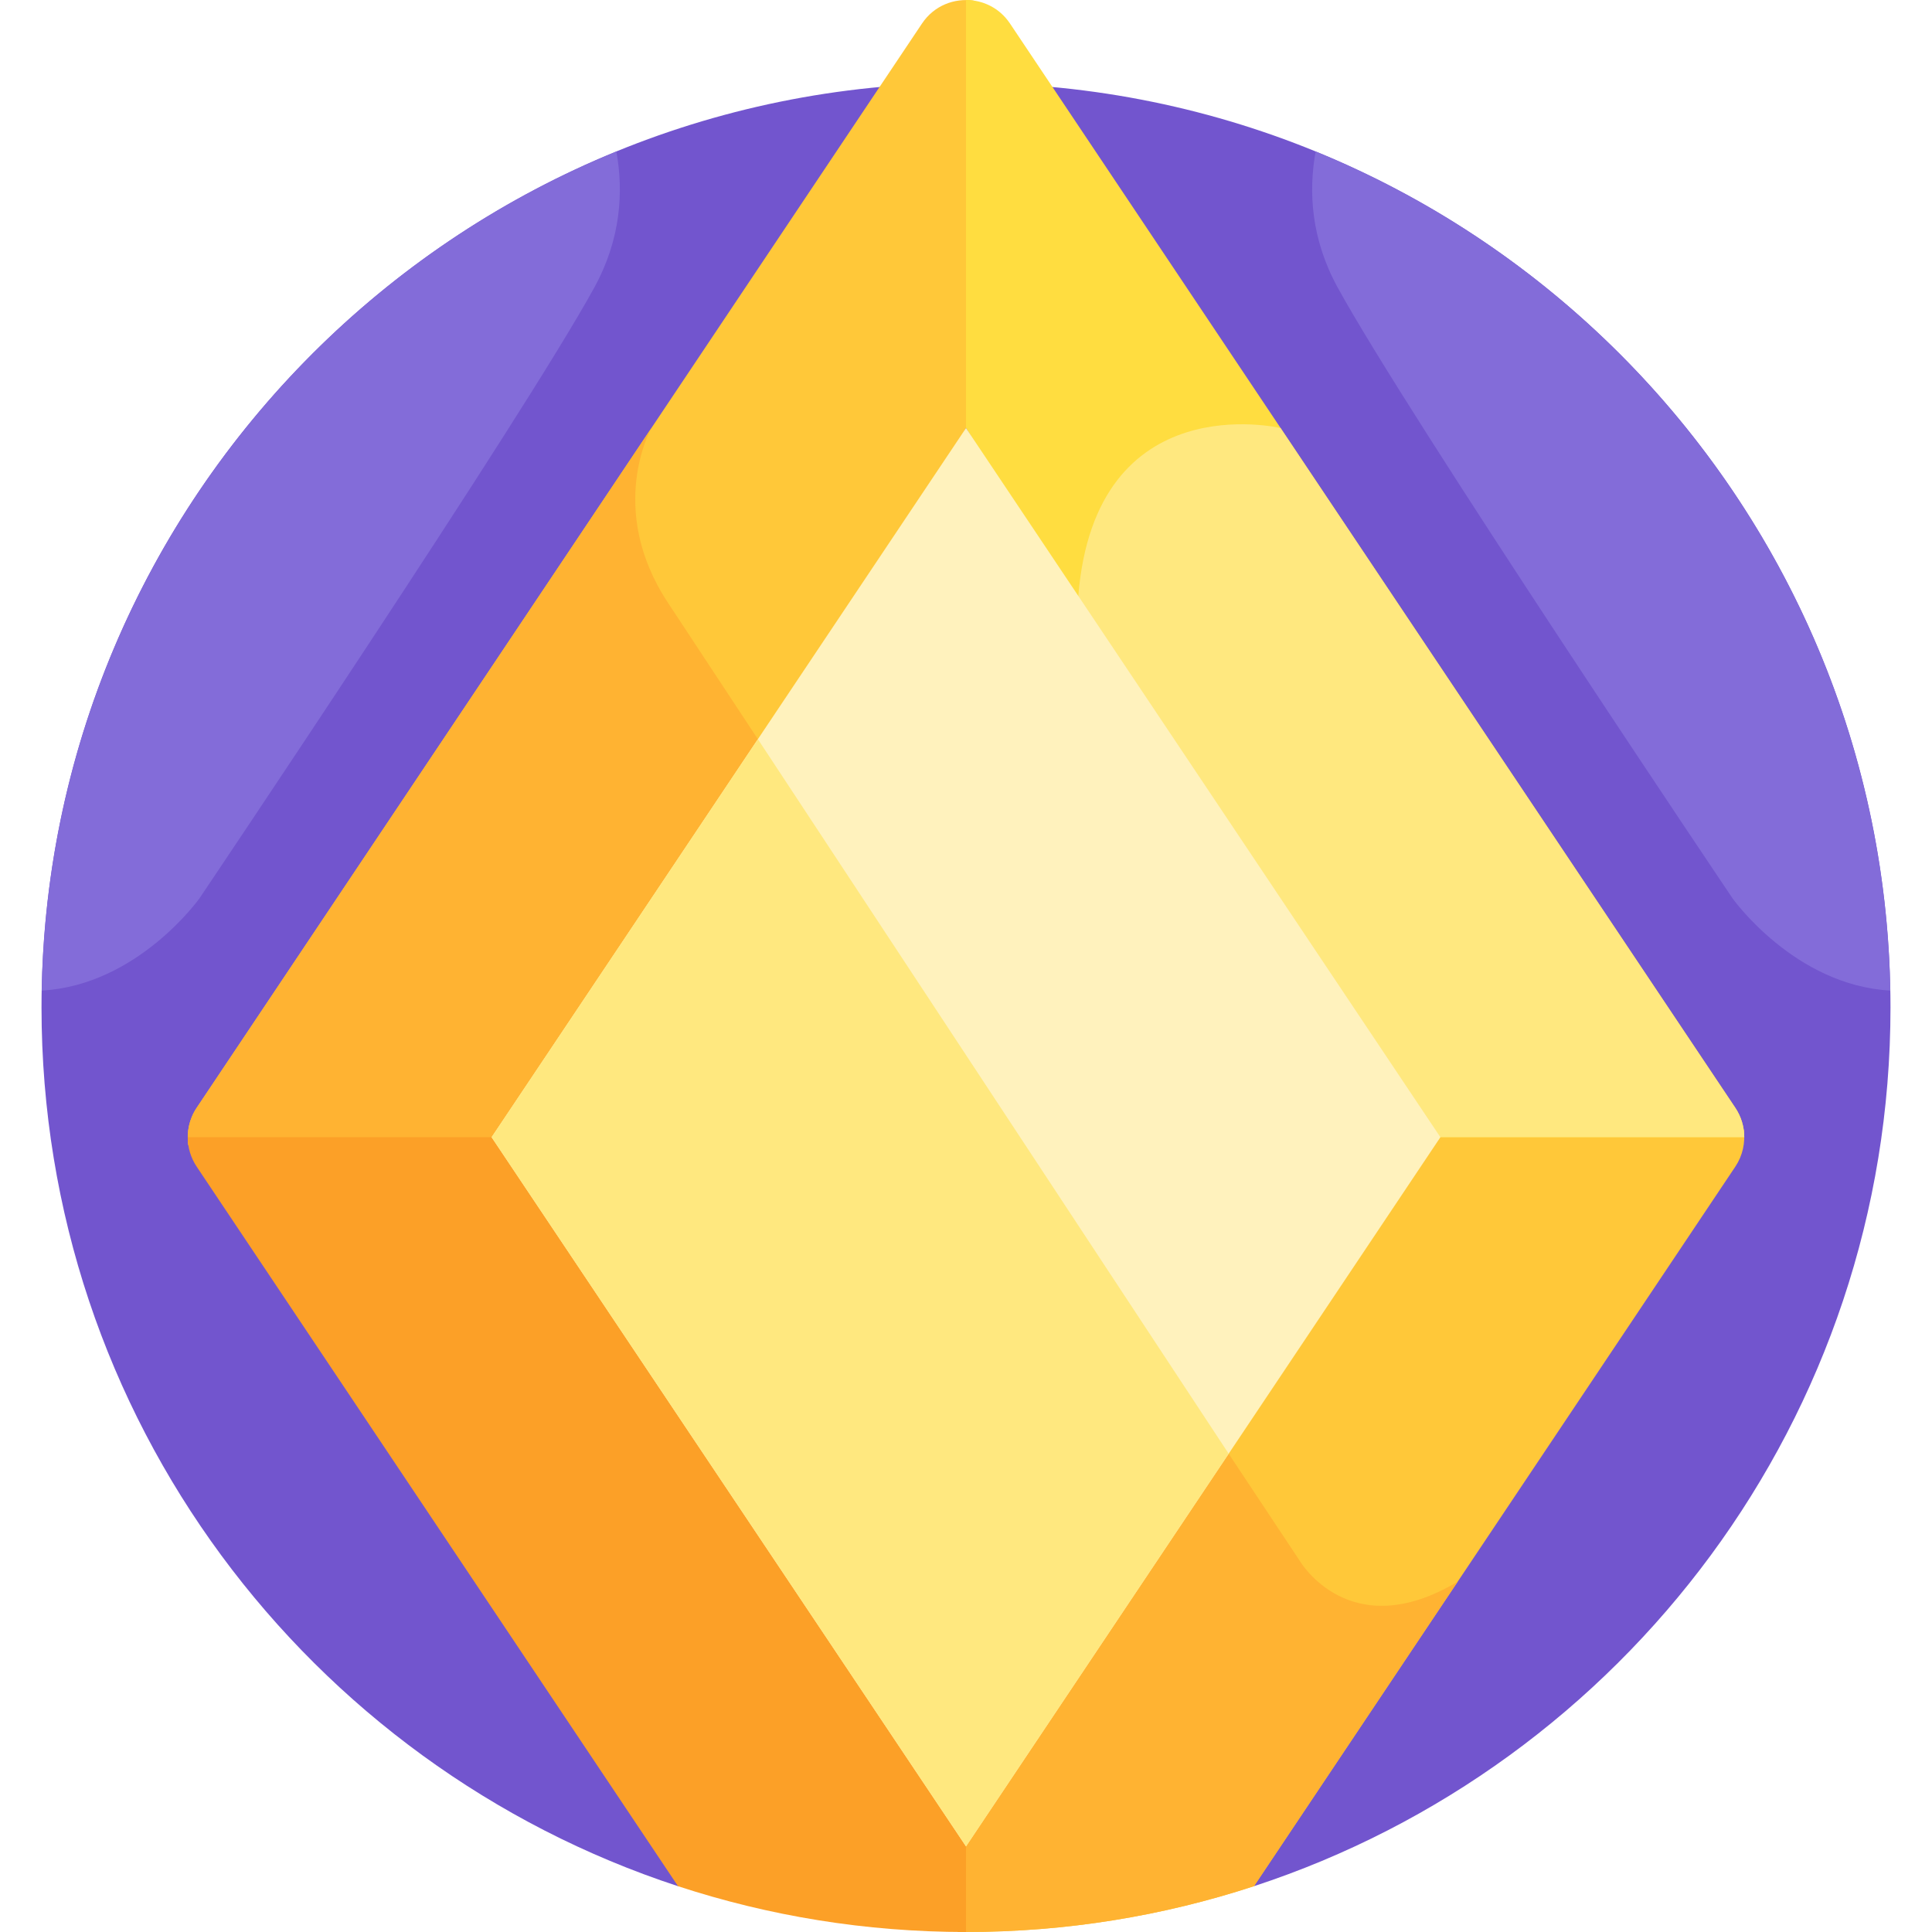
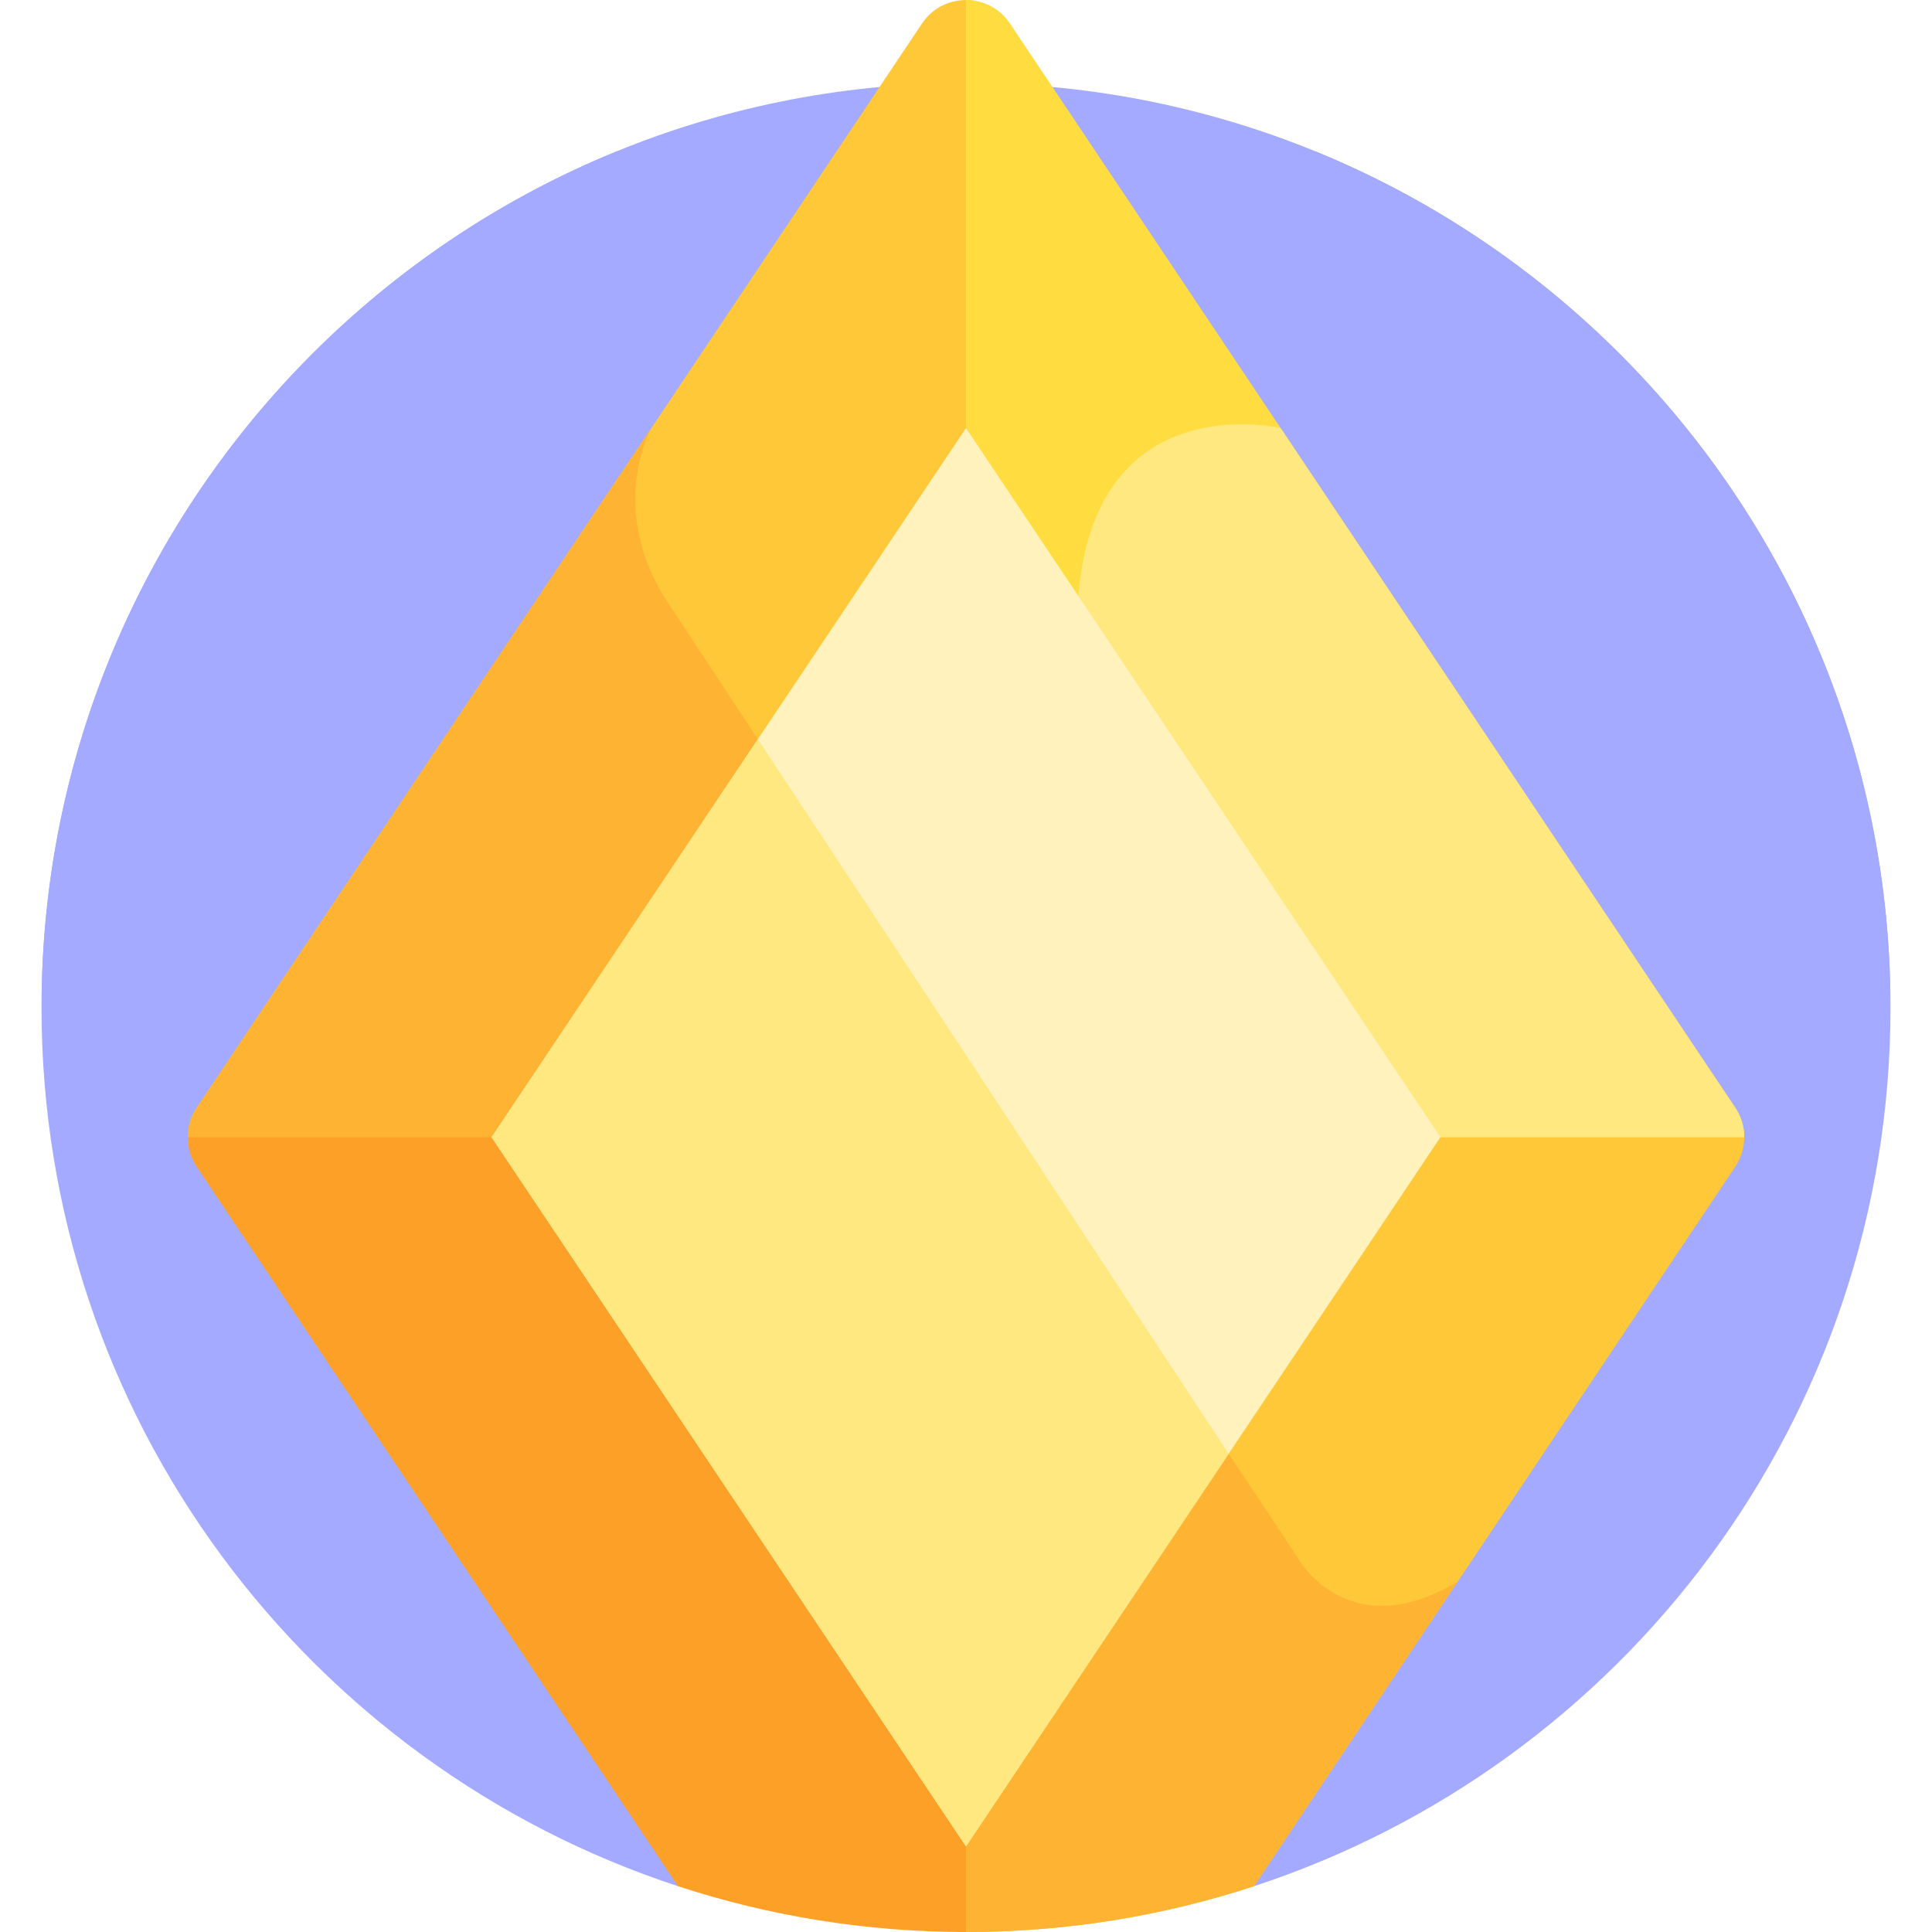
<svg xmlns="http://www.w3.org/2000/svg" enable-background="new 0 0 512 512" height="512" viewBox="0 0 512 512" width="512">
-   <path d="m256 22.004c-135.309 0-244.998 109.689-244.998 244.998 0 108.659 70.745 200.781 168.681 232.859h152.634c97.937-32.078 168.681-124.2 168.681-232.859 0-135.309-109.689-244.998-244.998-244.998z" fill="#7255ce" />
+   <path d="m256 22.004c-135.309 0-244.998 109.689-244.998 244.998 0 108.659 70.745 200.781 168.681 232.859h152.634c97.937-32.078 168.681-124.2 168.681-232.859 0-135.309-109.689-244.998-244.998-244.998z" fill="#a3aaff" />
  <path d="m332.317 499.861 127.563-190.69c1.956-2.924 2.697-6.398 2.229-9.741l-85.298-3.08-123.891 180.863.853 34.759c.743.007 1.483.028 2.227.028 26.649 0 52.297-4.271 76.317-12.139z" fill="#ffc839" />
  <path d="m386.306 419.155c-28.553 17.072-41.78-5.405-41.78-5.405l-18.913-28.503s-1.709-2.594-4.754-7.216l-67.939 99.181.853 34.759c.743.007 1.483.028 2.227.028 26.649 0 52.297-4.271 76.317-12.139z" fill="#ffb332" />
  <path d="m258.027.162c-5.072-.731-10.48 1.279-13.68 6.063l-192.227 287.354c-1.981 2.961-2.717 6.488-2.211 9.871h82.386l65.877-82.047 57.828-107.963z" fill="#ffc839" />
  <path d="m177.025 159.75c-16.5-25-4.401-46.31-4.401-46.31l-120.504 180.139c-1.981 2.961-2.717 6.488-2.211 9.871h82.386l65.877-82.047 8.739-16.316c-14.561-22.095-25.788-39.129-29.886-45.337z" fill="#ffb332" />
  <path d="m130.28 301.375h-80.528c0 2.718.789 5.437 2.367 7.796l127.563 190.691c24.02 7.867 49.669 12.138 76.318 12.138v-34.787z" fill="#fca027" />
  <path d="m462.247 301.375c0-2.719-.789-5.437-2.367-7.796l-192.227-287.354c-2.776-4.15-7.214-6.225-11.653-6.225v113.44l116.704 187.935z" fill="#ffdd40" />
  <path d="m372.704 301.375h89.543c0-2.719-.789-5.437-2.367-7.796l-120.505-180.139s-49.047-11.666-53.615 44.489c-.083 1.026-.151 2.06-.21 3.099z" fill="#ffe87f" />
  <path d="m381.719 301.375-125.719-187.935-125.72 187.935 125.72 187.935z" fill="#fff2bd" />
  <path d="m325.613 385.247c-.001-.001-81.888-124.3-124.765-189.361l-70.568 105.489 125.72 187.935z" fill="#ffe87f" />
-   <g fill="#836cd9">
+   <g fill="#a3aaff">
    <path d="m348.652 40.149c-1.913 10.629-1.225 23.145 5.841 36.037 18.943 34.564 104.665 161.908 104.665 161.908s16.357 23.025 41.783 24.418c-1.809-100.585-64.228-186.359-152.289-222.363z" />
    <path d="m11.059 262.512c25.426-1.393 41.783-24.418 41.783-24.418s85.722-127.344 104.665-161.908c7.066-12.892 7.754-25.408 5.841-36.037-88.062 36.004-150.48 121.778-152.289 222.363z" />
  </g>
</svg>
